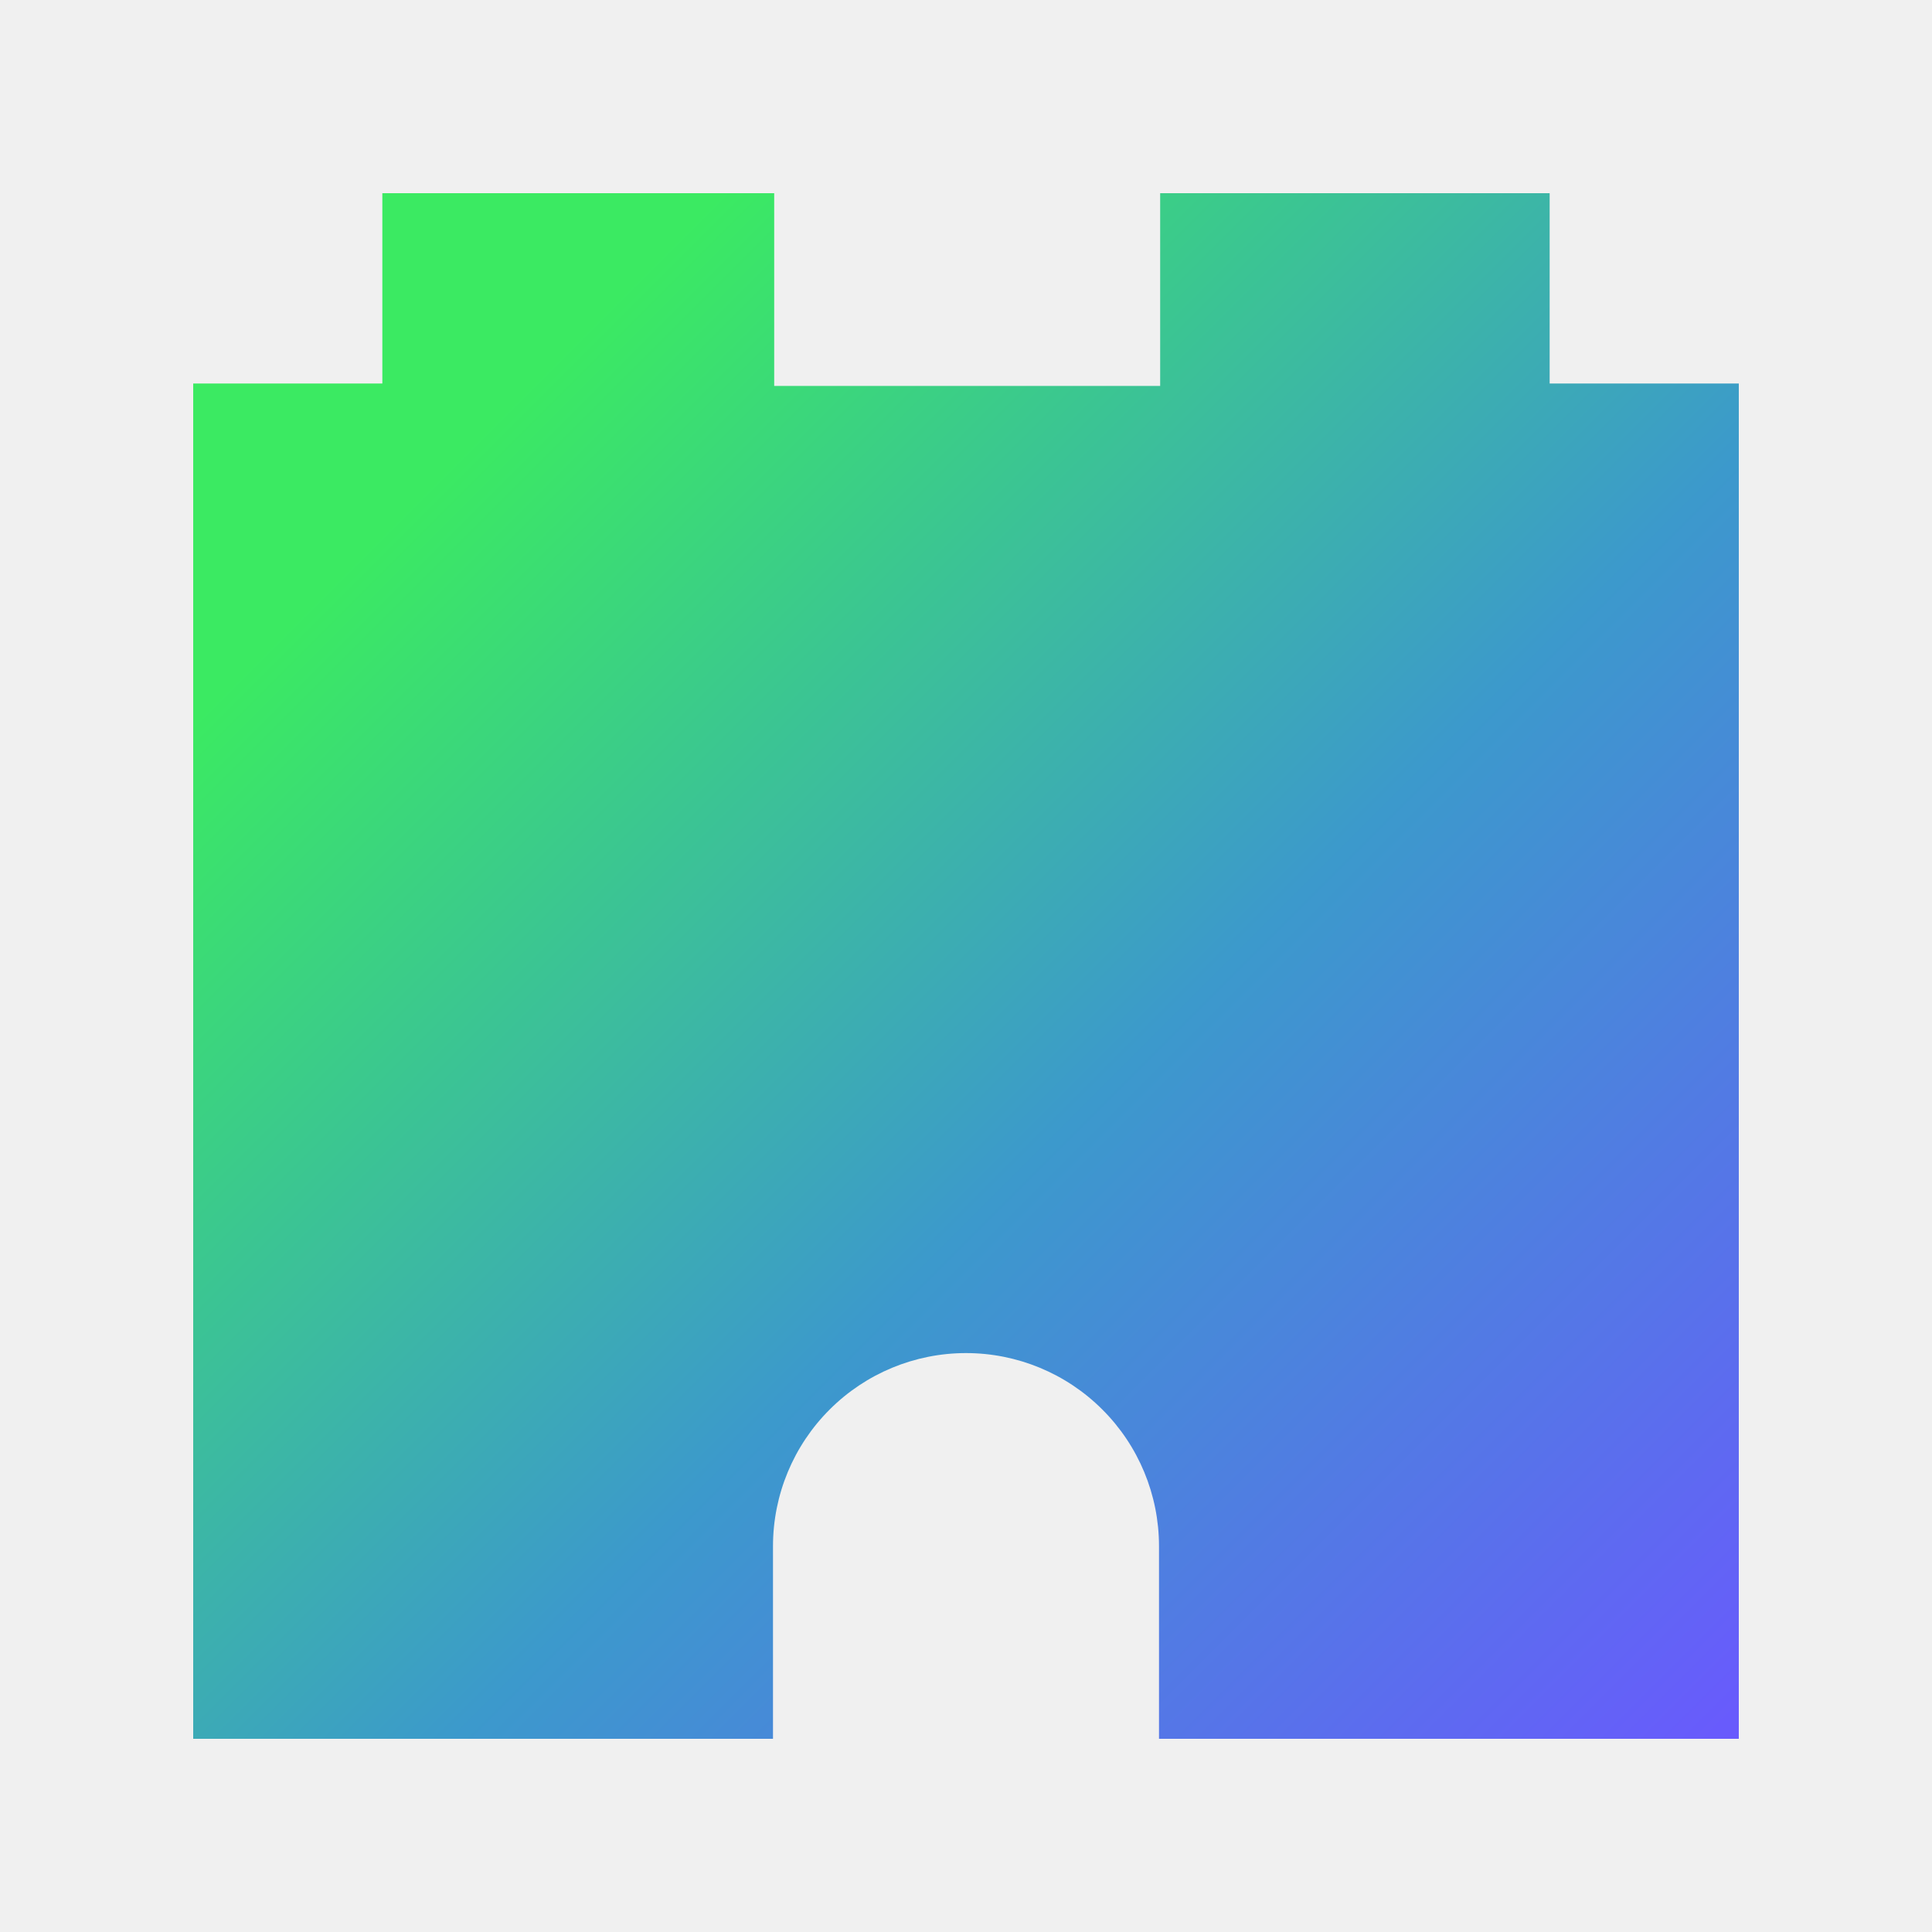
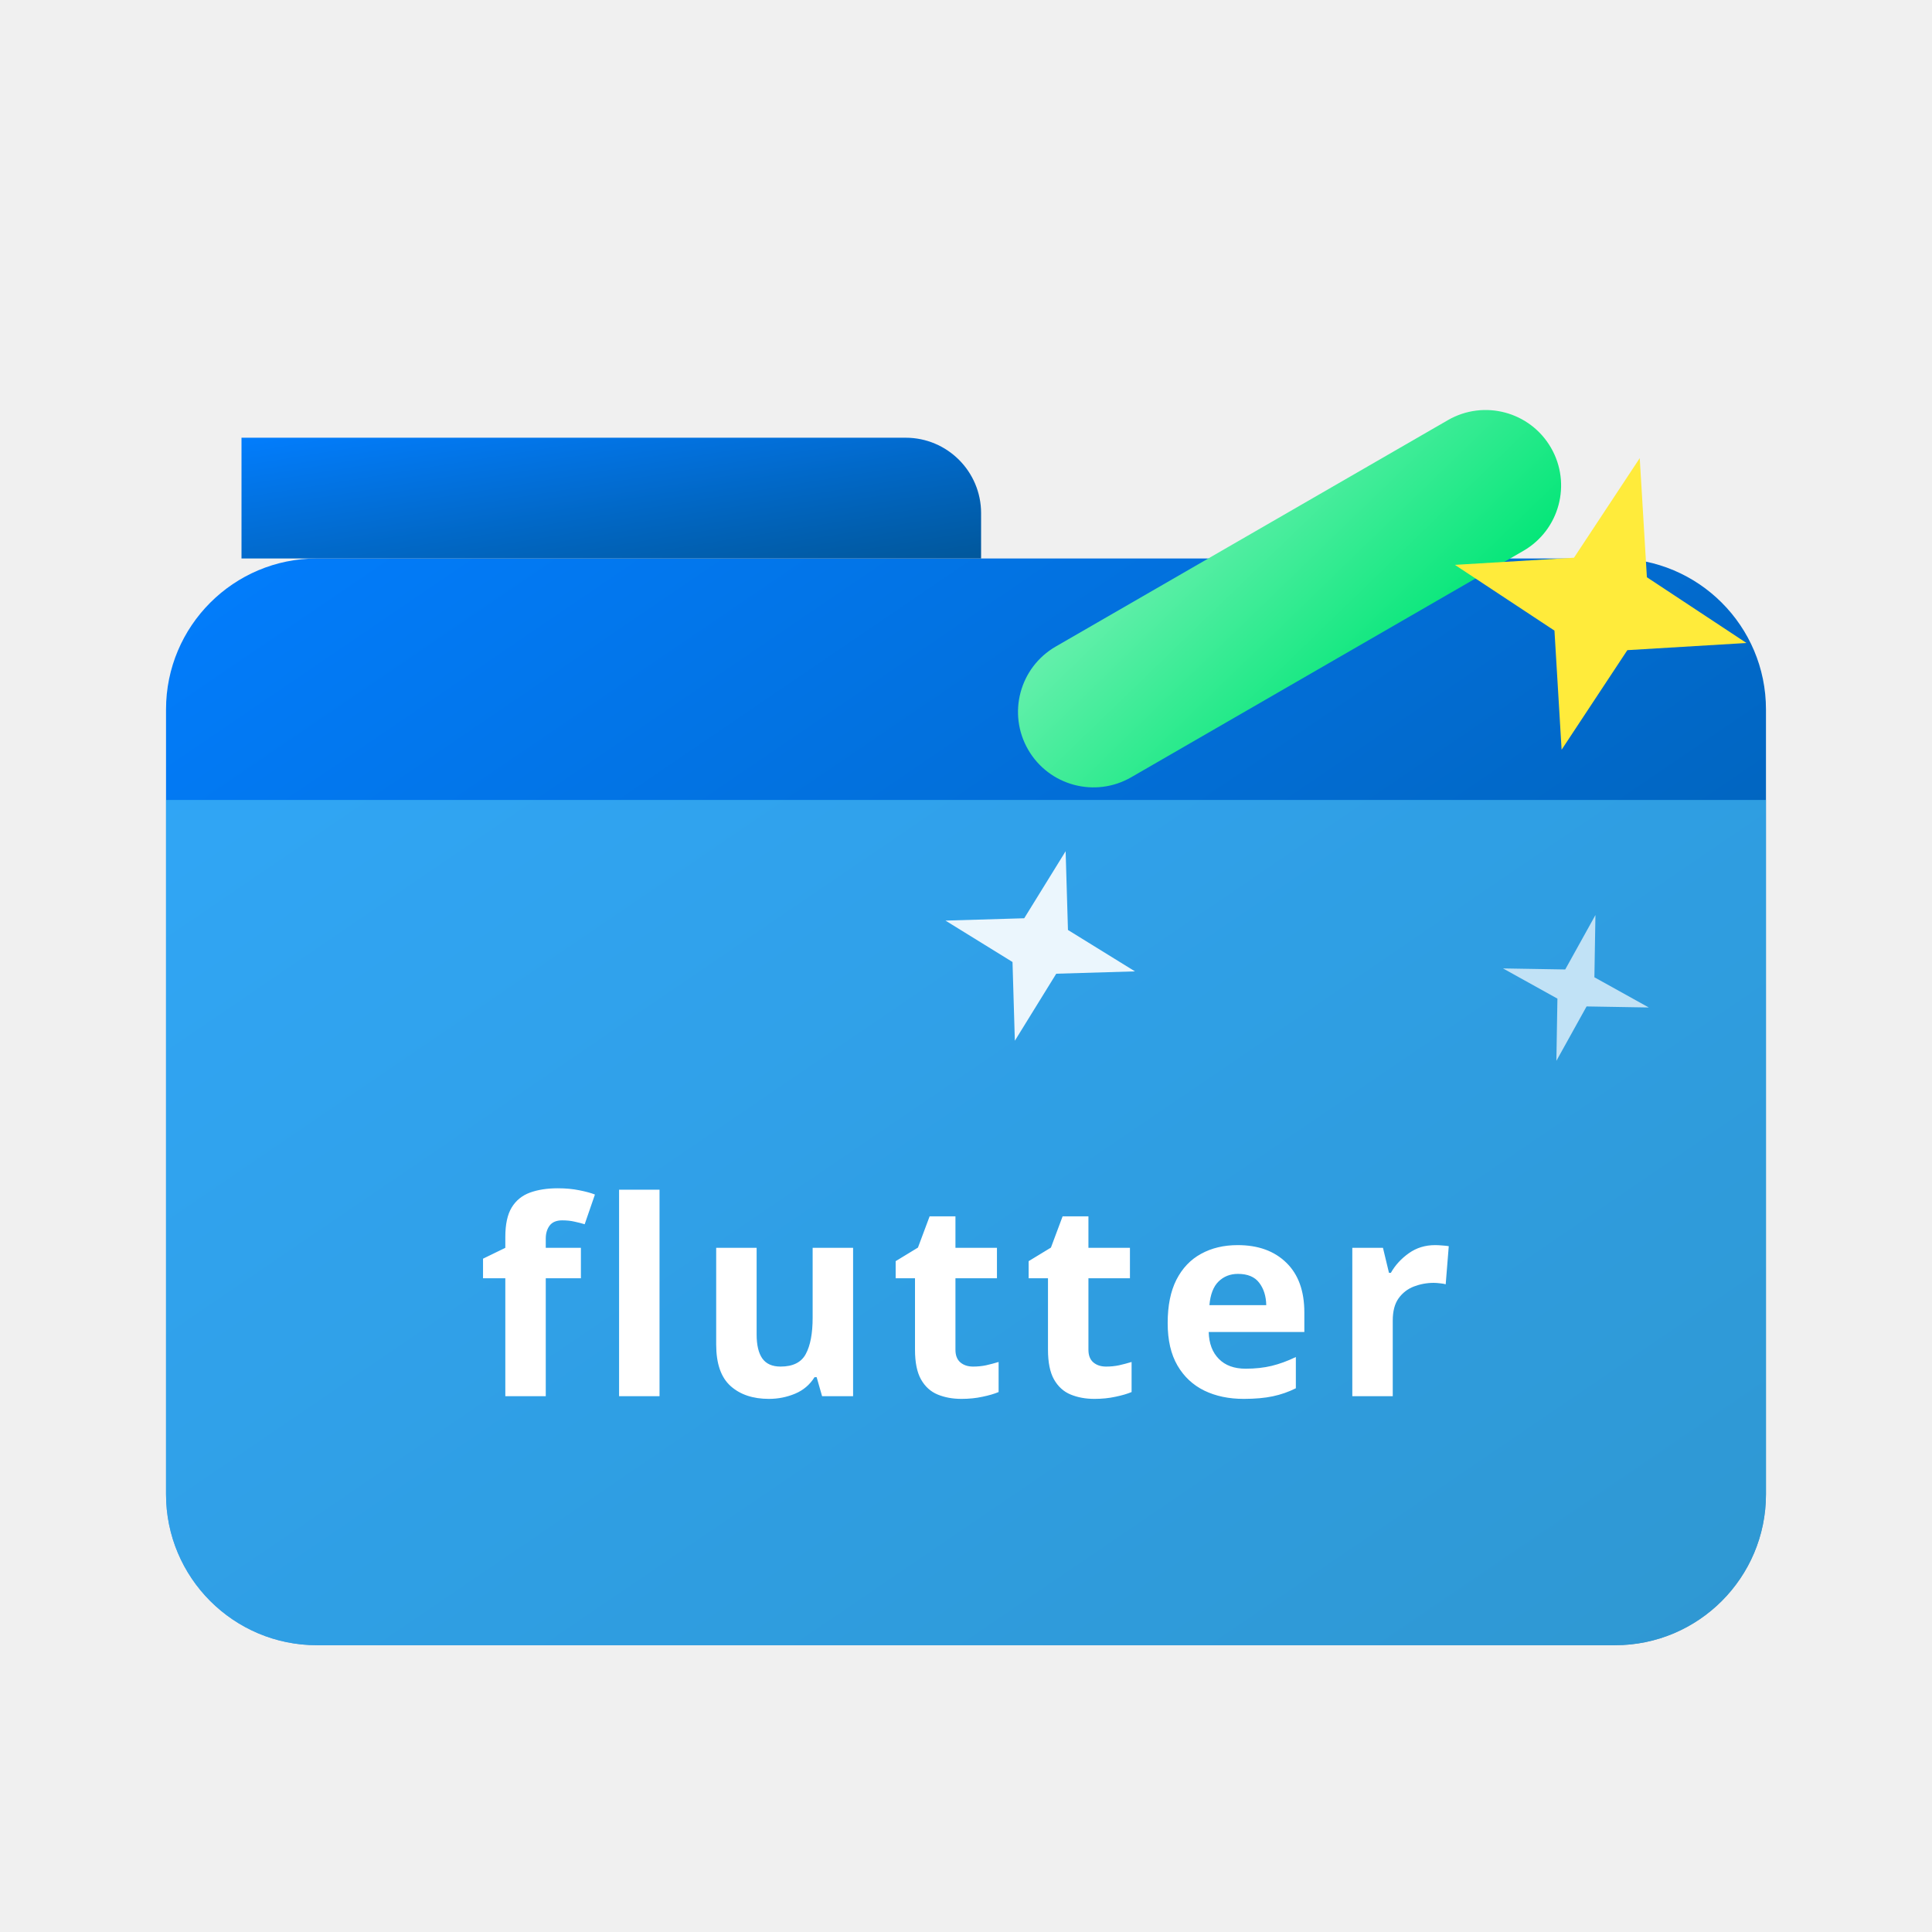
- <svg xmlns="http://www.w3.org/2000/svg" width="40" height="40" viewBox="0 0 40 40" fill="none">
-   <path d="M32.084 7.94V4H24.02V7.99H16.029V4H7.916V7.94H4V36H16.004V32.005C16.006 30.946 16.427 29.931 17.177 29.183C17.926 28.434 18.941 28.014 20 28.014C21.059 28.014 22.074 28.434 22.823 29.183C23.573 29.931 23.994 30.946 23.996 32.005V36H36V7.94H32.084Z" fill="url(#paint0_linear)" />
+ <svg xmlns="http://www.w3.org/2000/svg" width="256" height="256" viewBox="0 0 256 256">
  <defs>
-     <linearGradient id="paint0_linear" x1="2.942" y1="4.9" x2="37.777" y2="39.734" gradientUnits="userSpaceOnUse">
-       <stop offset="0.159" stop-color="#3BEA62" />
-       <stop offset="0.54" stop-color="#3C99CC" />
-       <stop offset="0.937" stop-color="#6B57FF" />
+     <linearGradient id="folderGradient" x1="0%" y1="0%" x2="100%" y2="100%">
+       <stop offset="0%" style="stop-color:#027DFD; stop-opacity:1" />
+       <stop offset="100%" style="stop-color:#01579B; stop-opacity:1" />
+     </linearGradient>
+     <linearGradient id="wandGradient" x1="0%" y1="0%" x2="100%" y2="100%">
+       <stop offset="0%" style="stop-color:#69F0AE; stop-opacity:1" />
+       <stop offset="100%" style="stop-color:#00E676; stop-opacity:1" />
    </linearGradient>
  </defs>
+   <g transform="translate(0, 10)">
+     <path d="M42 64 H214 C225.046 64 234 72.954 234 84 V 188 C234 199.046 225.046 208 214 208 H42 C30.954 208 22 199.046 22 188 V 84 C22 72.954 30.954 64 42 64 Z" fill="url(#folderGradient)" />
+     <path d="M22 96 H234 V188 C234 199.046 225.046 208 214 208 H42 C30.954 208 22 199.046 22 188 V96 Z" fill="#4FC3F7" opacity="0.6" />
+     <path d="M32 48 H120 C125.523 48 130 52.477 130 58 V64 H32 C32 64 32 53.523 32 48 Z" fill="url(#folderGradient)" />
+     <text x="128" y="175" font-family="sans-serif" font-size="36" font-weight="bold" fill="#FFFFFF" text-anchor="middle" letter-spacing="2">flutter</text>
+     <g transform="translate(140, 30) rotate(15)">
+       <rect x="0" y="20" width="80" height="20" rx="10" fill="url(#wandGradient)" transform="rotate(-45 40 30)" />
+       <path d="M80 0 L85 15 L100 20 L85 25 L80 40 L75 25 L60 20 L75 15 Z" fill="#FFEB3B" />
+       <path d="M20 70 L23 80 L33 83 L23 86 L20 96 L17 86 L7 83 L17 80 Z" fill="#FFFFFF" opacity="0.9" />
+       <path d="M90 60 L92 68 L100 70 L92 72 L90 80 L88 72 L80 70 L88 68 Z" fill="#FFFFFF" opacity="0.7" />
+     </g>
+   </g>
</svg>
